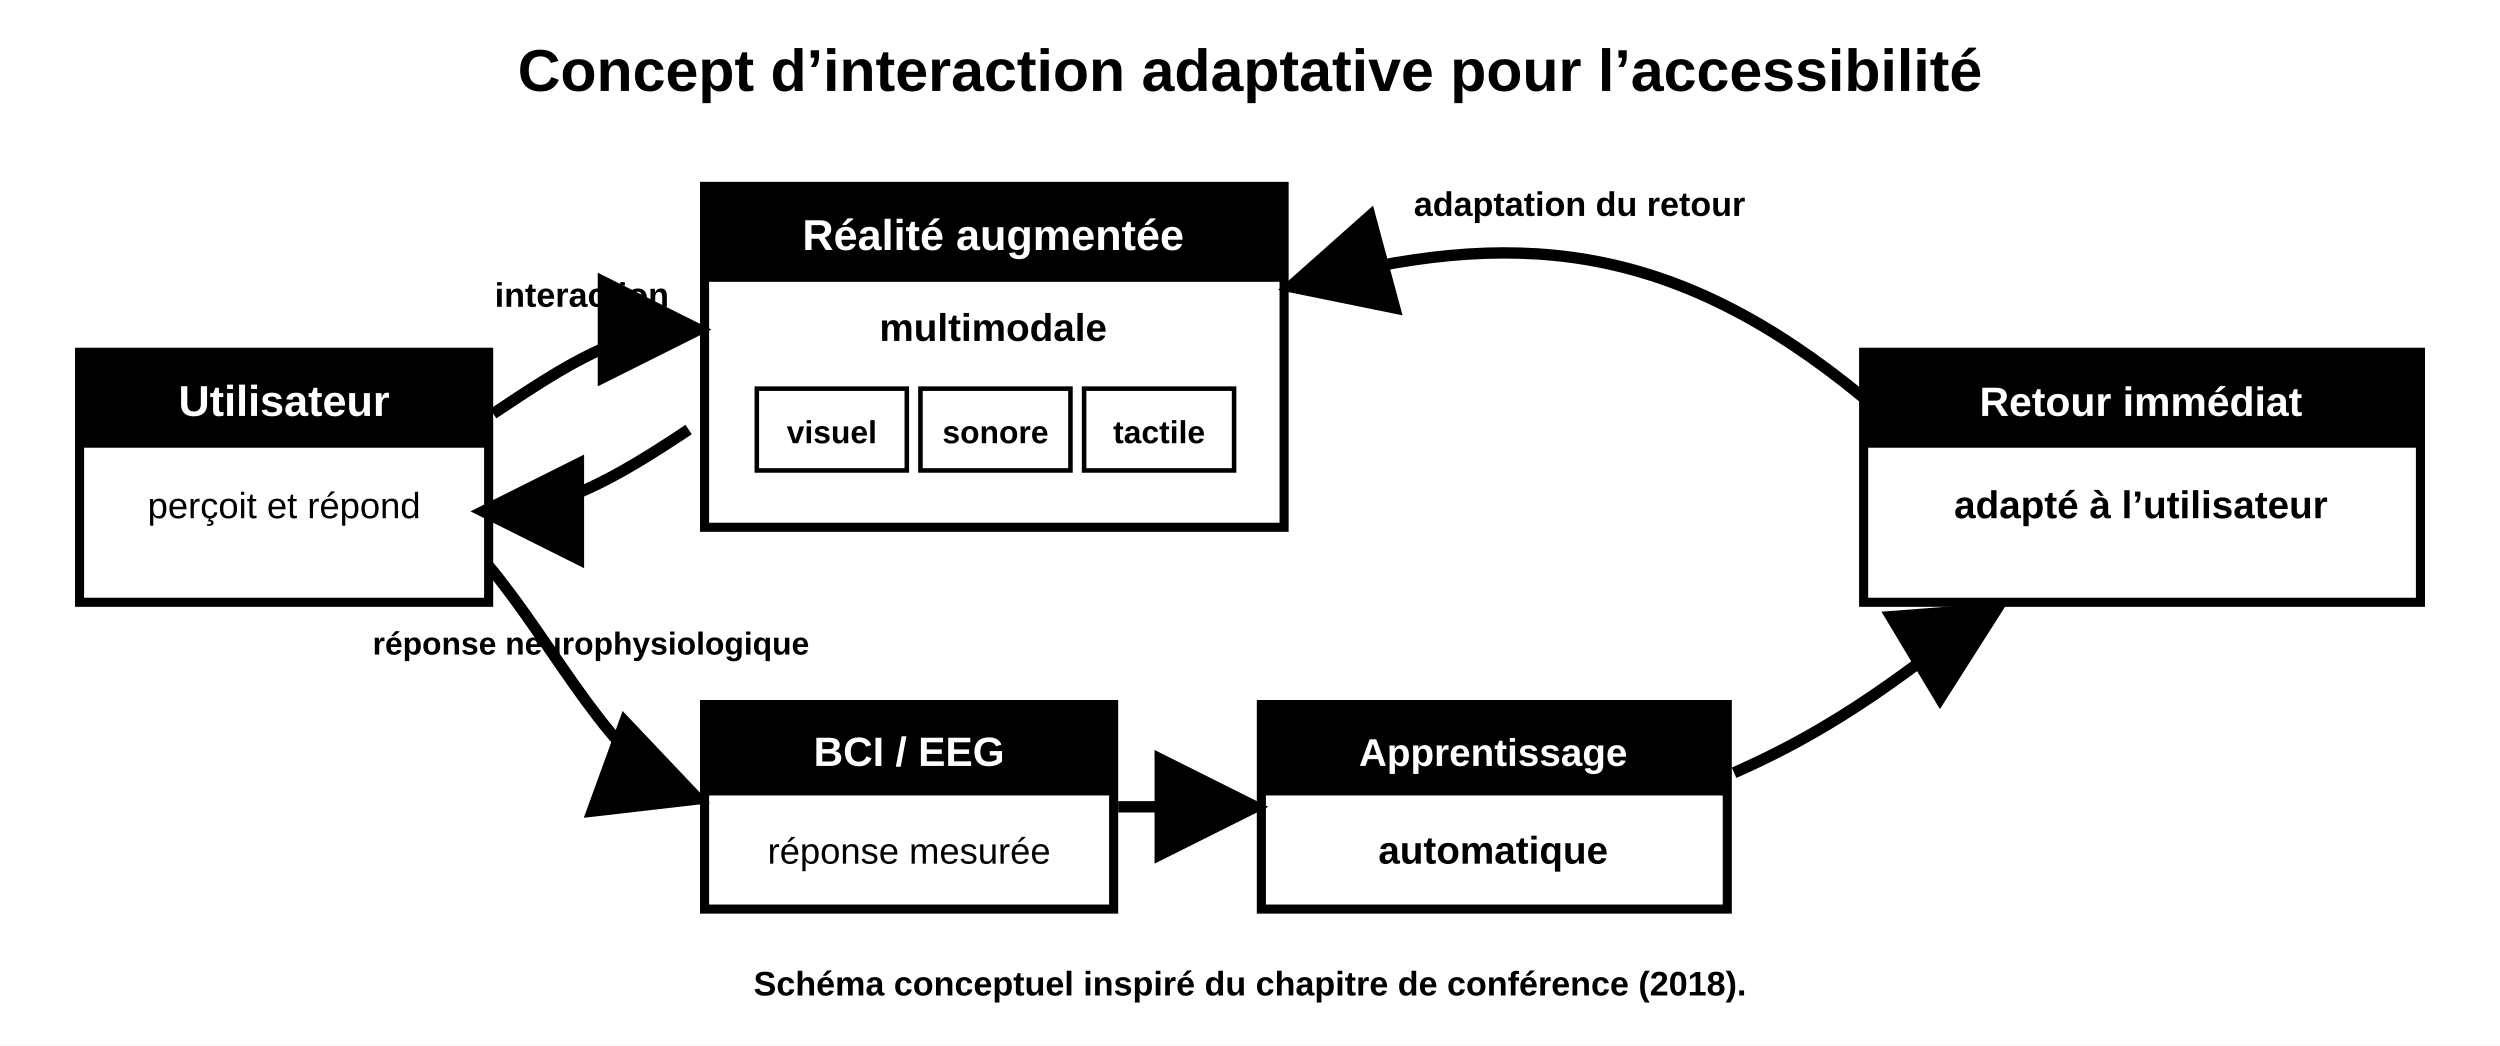
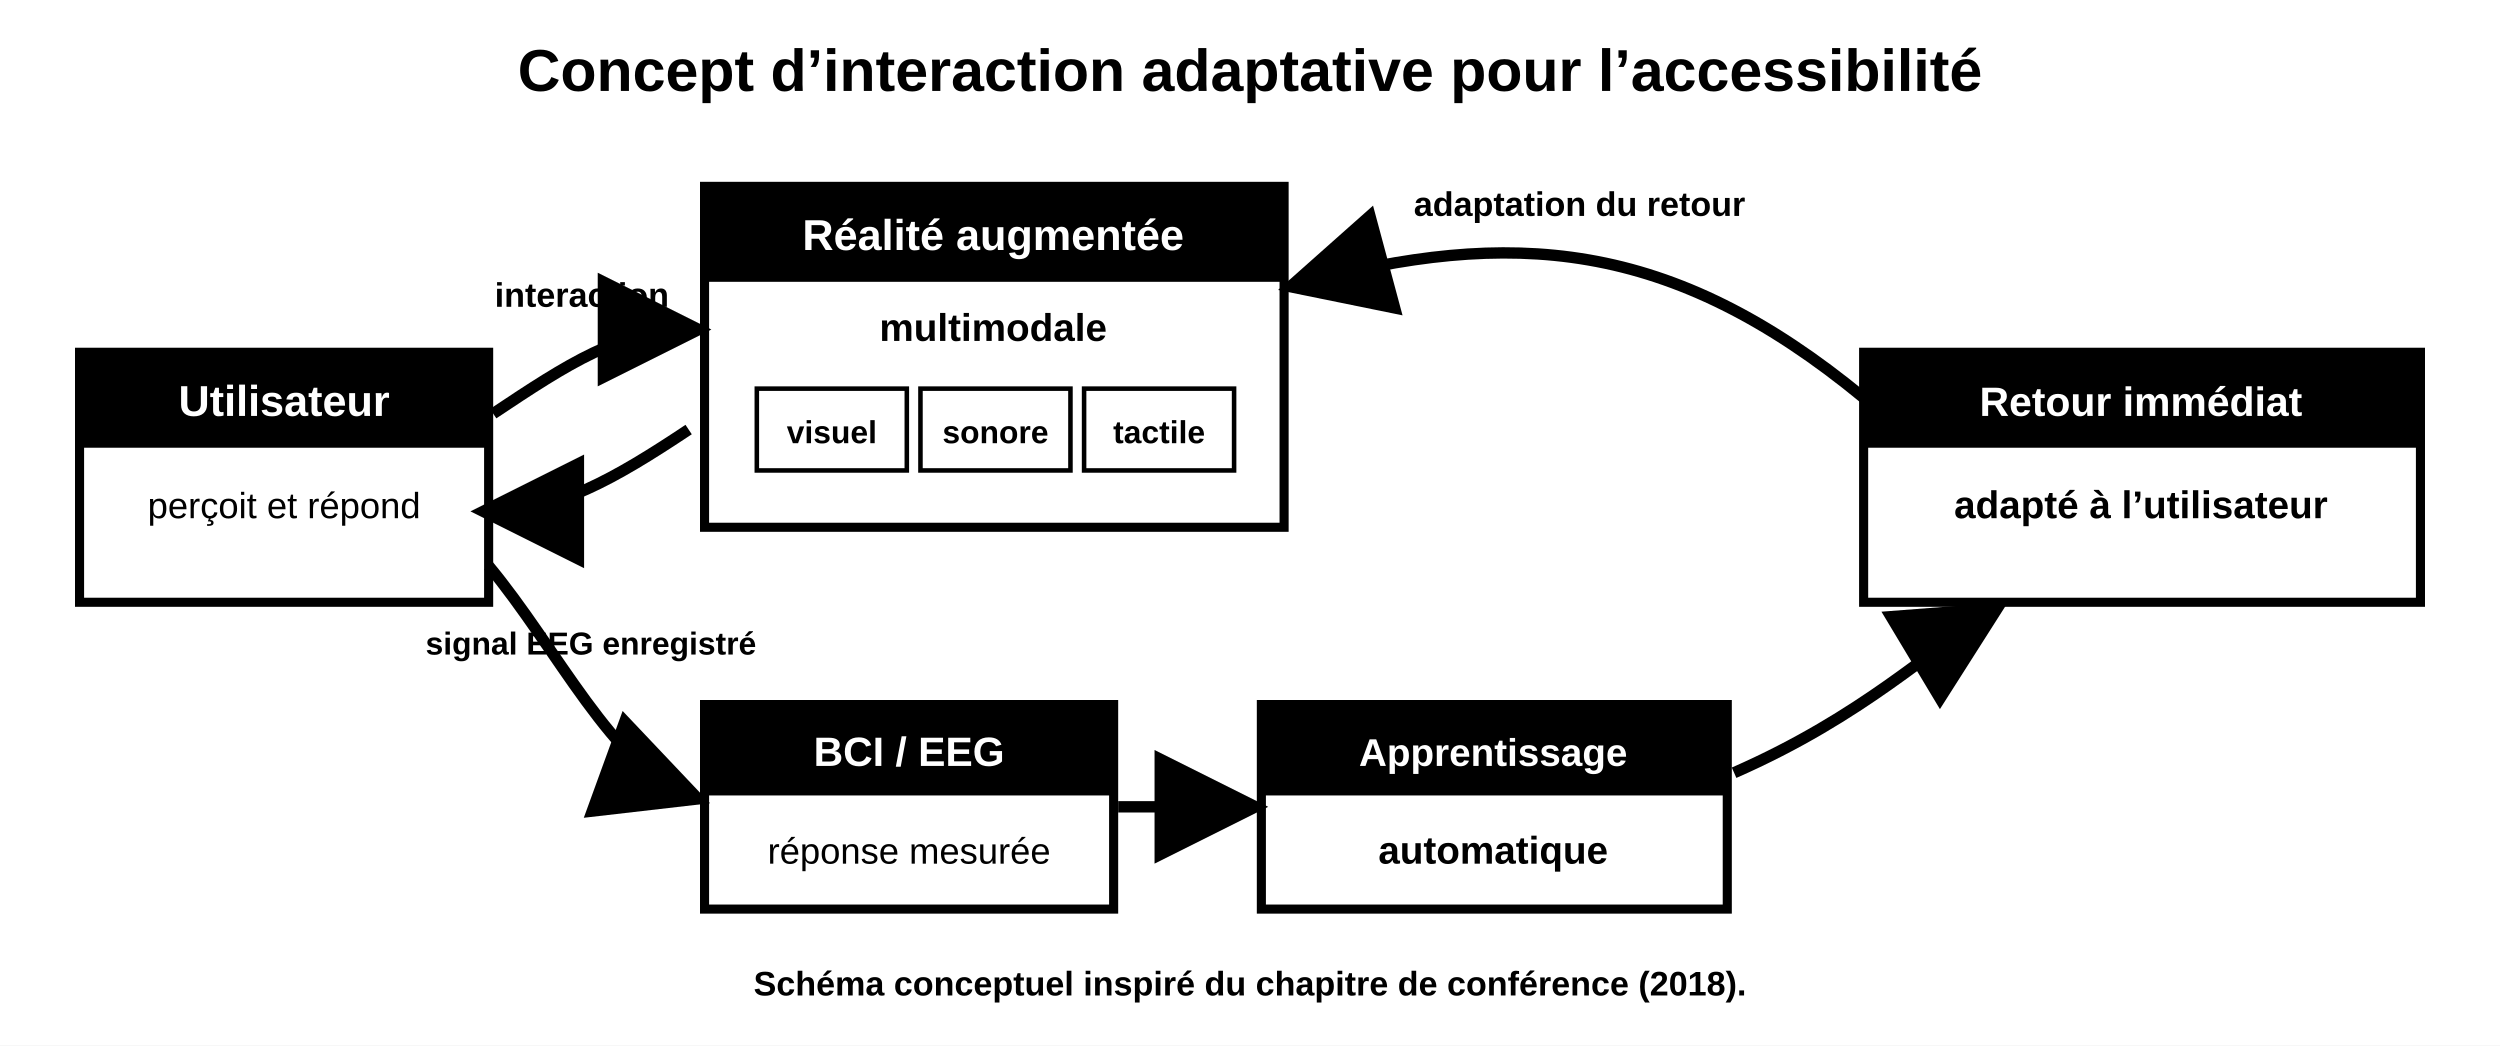
<svg xmlns="http://www.w3.org/2000/svg" viewBox="0 0 1100 460" role="img" aria-labelledby="title desc">
  <defs>
    <marker id="arrow" markerWidth="10" markerHeight="10" refX="8" refY="5" orient="auto">
      <path d="M0,0 L10,5 L0,10 z" fill="#000000" />
    </marker>
  </defs>
  <rect width="1100" height="460" fill="#ffffff" />
  <text x="550" y="40" text-anchor="middle" font-family="Arial,sans-serif" font-size="26" font-weight="700" fill="#000000">Concept d’interaction adaptative pour l’accessibilité</text>
  <g font-family="Arial,sans-serif" text-anchor="middle">
    <rect x="35" y="155" width="180" height="110" fill="#ffffff" stroke="#000000" stroke-width="4" />
    <rect x="35" y="155" width="180" height="42" fill="#000000" />
    <text x="125" y="183" font-size="19" font-weight="700" fill="#ffffff">Utilisateur</text>
    <text x="125" y="228" font-size="16" fill="#000000">perçoit et répond</text>
    <rect x="310" y="82" width="255" height="150" fill="#ffffff" stroke="#000000" stroke-width="4" />
    <rect x="310" y="82" width="255" height="42" fill="#000000" />
    <text x="437" y="110" font-size="19" font-weight="700" fill="#ffffff">Réalité augmentée</text>
    <text x="437" y="150" font-size="17" font-weight="700" fill="#000000">multimodale</text>
    <rect x="333" y="171" width="66" height="36" fill="#ffffff" stroke="#000000" stroke-width="2" />
    <text x="366" y="195" font-size="14" font-weight="700" fill="#000000">visuel</text>
    <rect x="405" y="171" width="66" height="36" fill="#ffffff" stroke="#000000" stroke-width="2" />
    <text x="438" y="195" font-size="14" font-weight="700" fill="#000000">sonore</text>
    <rect x="477" y="171" width="66" height="36" fill="#ffffff" stroke="#000000" stroke-width="2" />
    <text x="510" y="195" font-size="14" font-weight="700" fill="#000000">tactile</text>
    <rect x="310" y="310" width="180" height="90" fill="#ffffff" stroke="#000000" stroke-width="4" />
    <rect x="310" y="310" width="180" height="40" fill="#000000" />
    <text x="400" y="337" font-size="18" font-weight="700" fill="#ffffff">BCI / EEG</text>
    <text x="400" y="380" font-size="16" fill="#000000">réponse mesurée</text>
    <rect x="555" y="310" width="205" height="90" fill="#ffffff" stroke="#000000" stroke-width="4" />
    <rect x="555" y="310" width="205" height="40" fill="#000000" />
    <text x="657" y="337" font-size="17" font-weight="700" fill="#ffffff">Apprentissage</text>
    <text x="657" y="380" font-size="17" font-weight="700" fill="#000000">automatique</text>
    <rect x="820" y="155" width="245" height="110" fill="#ffffff" stroke="#000000" stroke-width="4" />
    <rect x="820" y="155" width="245" height="42" fill="#000000" />
    <text x="942" y="183" font-size="18" font-weight="700" fill="#ffffff">Retour immédiat</text>
    <text x="942" y="228" font-size="17" font-weight="700" fill="#000000">adapté à l’utilisateur</text>
  </g>
  <path d="M217 182 C250 160 273 145 303 145" fill="none" stroke="#000000" stroke-width="5" marker-end="url(#arrow)" />
  <path d="M303 189 C270 211 245 225 217 225" fill="none" stroke="#000000" stroke-width="5" marker-end="url(#arrow)" />
  <path d="M215 249 C245 285 270 338 303 350" fill="none" stroke="#000000" stroke-width="5" marker-end="url(#arrow)" />
  <path d="M492 355 H548" fill="none" stroke="#000000" stroke-width="5" marker-end="url(#arrow)" />
  <path d="M763 340 C820 315 850 285 875 270" fill="none" stroke="#000000" stroke-width="5" marker-end="url(#arrow)" />
  <path d="M820 175 C735 105 665 100 572 125" fill="none" stroke="#000000" stroke-width="5" marker-end="url(#arrow)" />
  <text x="256" y="135" text-anchor="middle" font-family="Arial,sans-serif" font-size="15" font-weight="700" fill="#000000">interaction</text>
-   <text x="260" y="288" text-anchor="middle" font-family="Arial,sans-serif" font-size="14" font-weight="700" fill="#000000">réponse neurophysiologique</text>
+   <text x="260" y="288" text-anchor="middle" font-family="Arial,sans-serif" font-size="14" font-weight="700" fill="#000000">signal EEG enregistré</text>
  <text x="695" y="95" text-anchor="middle" font-family="Arial,sans-serif" font-size="15" font-weight="700" fill="#000000">adaptation du retour</text>
  <text x="550" y="438" text-anchor="middle" font-family="Arial,sans-serif" font-size="15" font-weight="700" fill="#000000">Schéma conceptuel inspiré du chapitre de conférence (2018).</text>
</svg>
